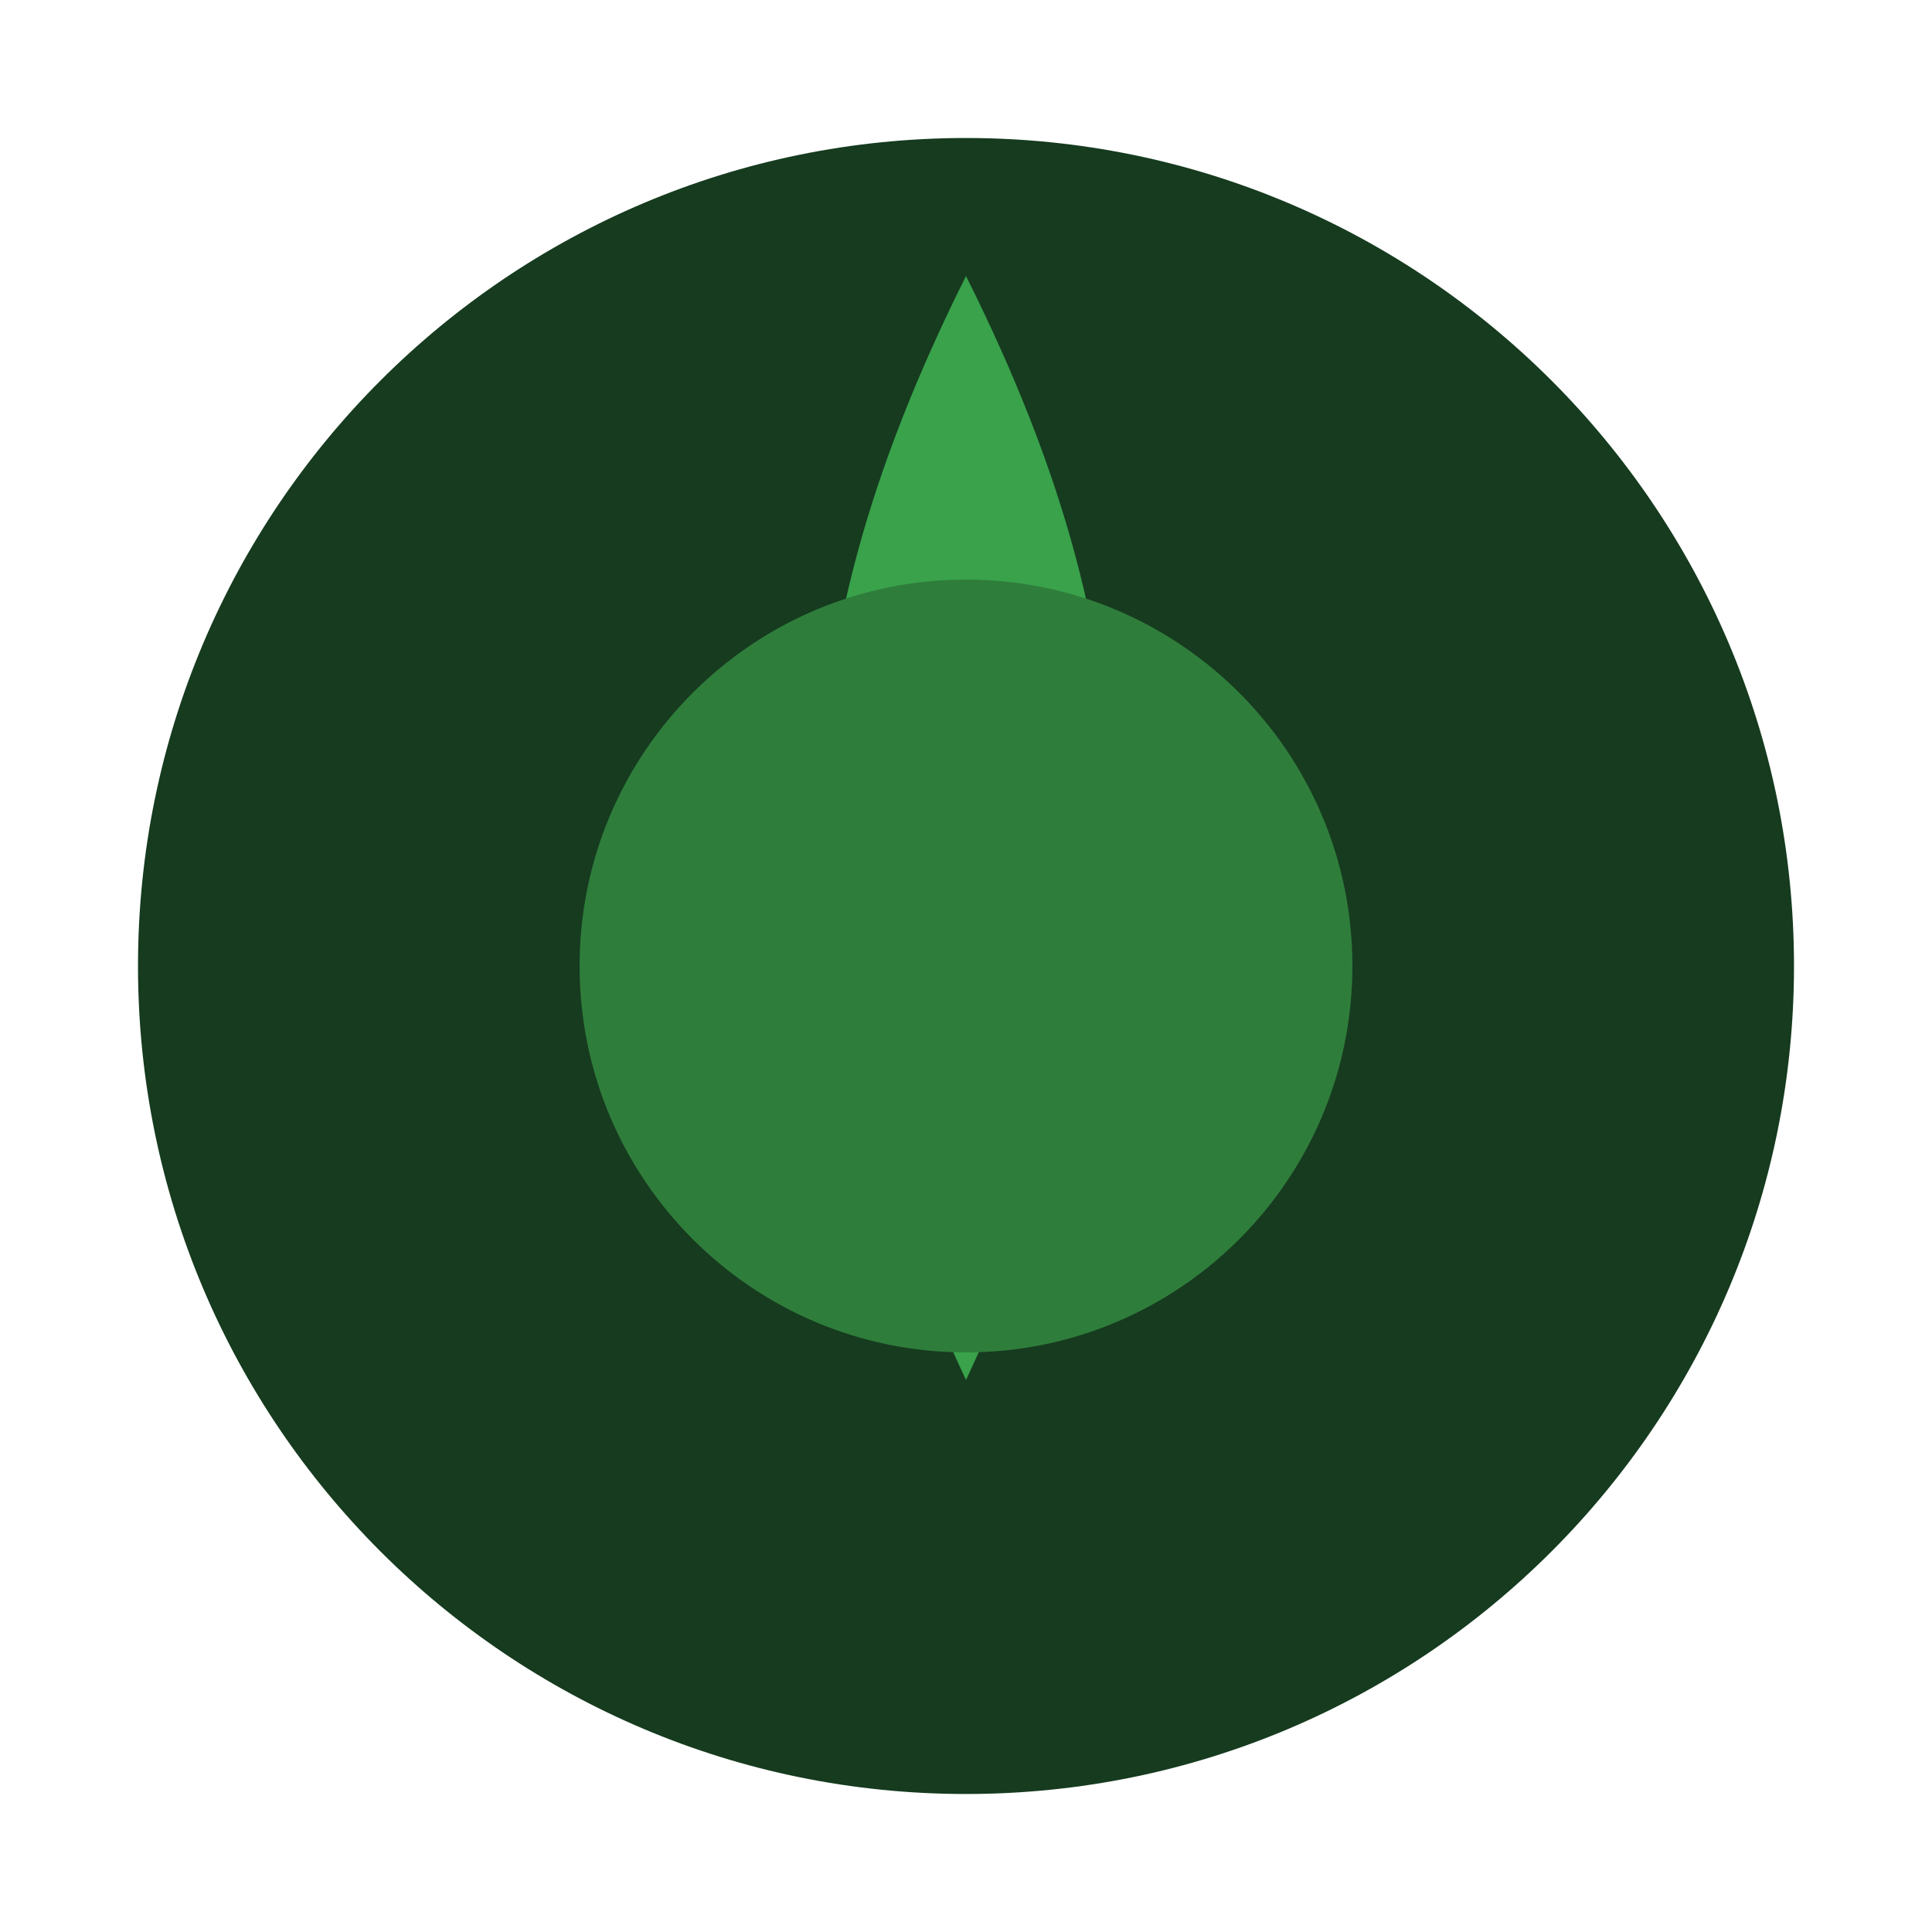
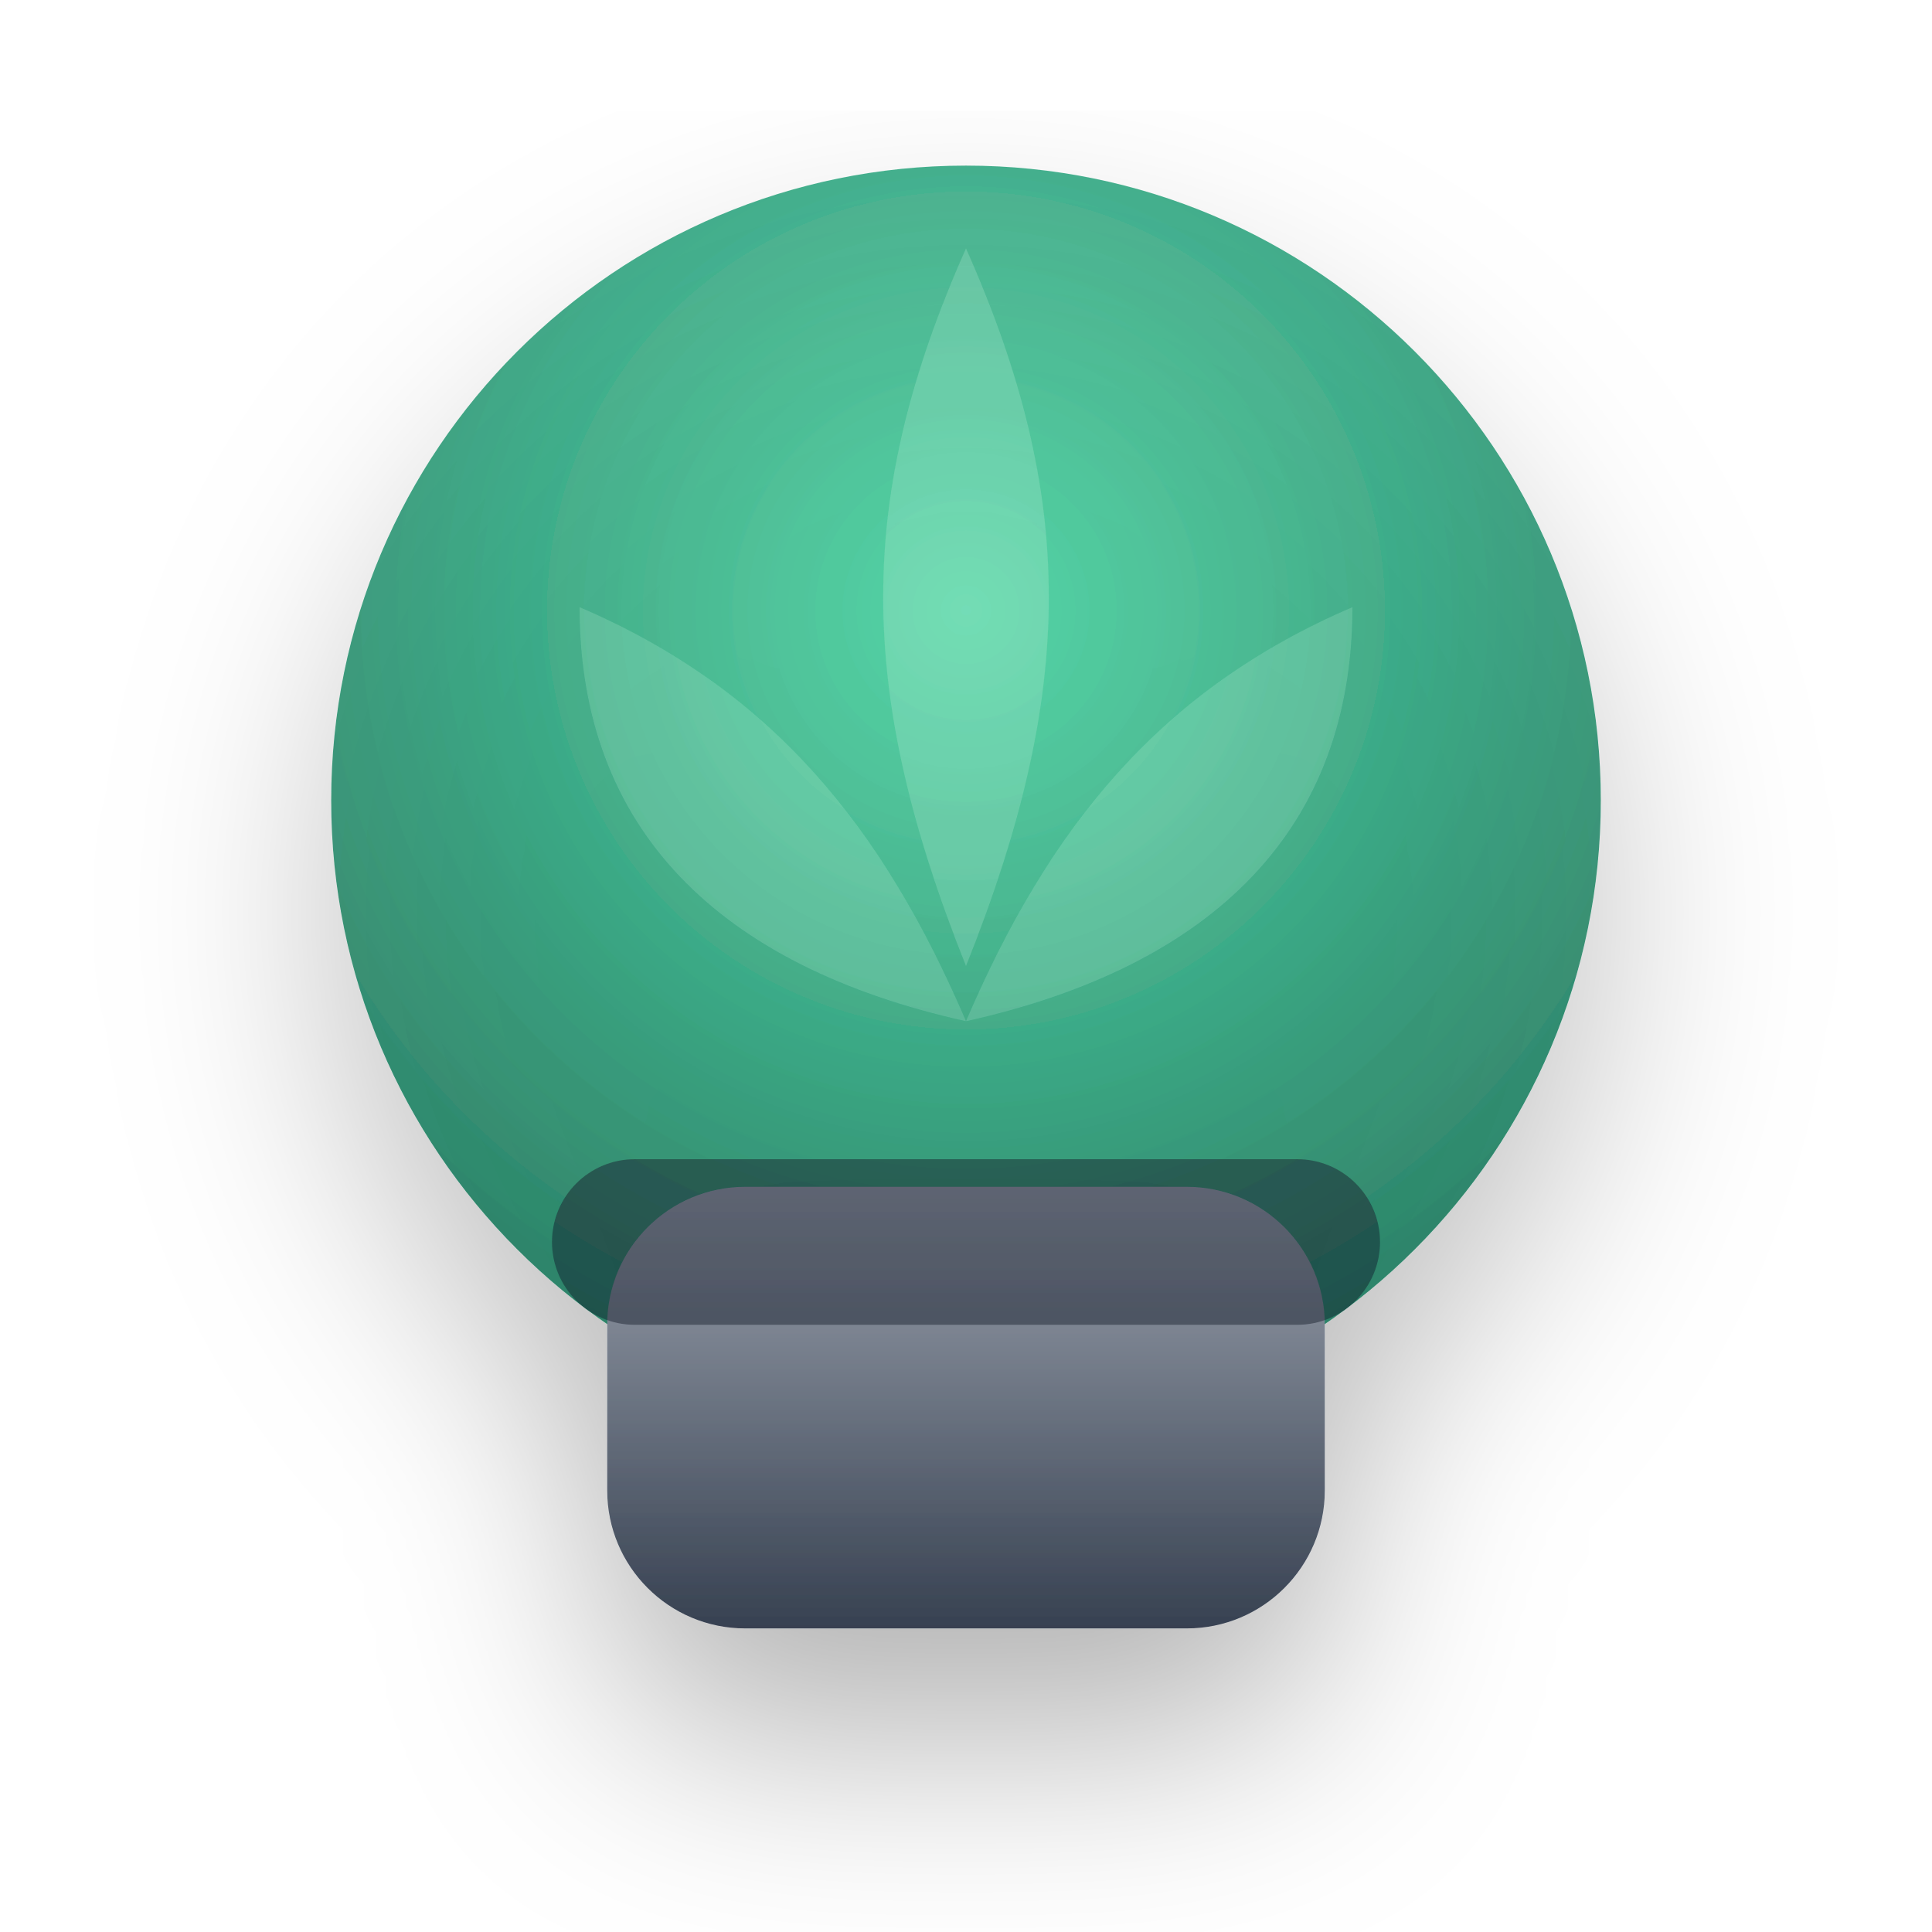
- <svg xmlns="http://www.w3.org/2000/svg" width="70" height="70" viewBox="0 0 70 70">
-   <circle cx="35" cy="35" r="30" fill="#163b1f" />
-   <path d="M35 10 C28 24 28 35 35 50 C42 35 42 24 35 10Z" fill="#39a24b" />
-   <circle cx="35" cy="35" r="14" fill="#2f7d3b" />
+ <svg xmlns="http://www.w3.org/2000/svg" viewBox="0 0 140 140">
+   <defs>
+     <radialGradient id="leaf" cx=".5" cy=".35" r=".75">
+       <stop offset="0" stop-color="#34d399" stop-opacity=".75" />
+       <stop offset="1" stop-color="#065f46" stop-opacity=".85" />
+     </radialGradient>
+     <linearGradient id="pot" x1="0" x2="0" y1="0" y2="1">
+       <stop offset="0" stop-color="#9ca3af" />
+       <stop offset="1" stop-color="#374151" />
+     </linearGradient>
+     <filter id="shadow" x="-30%" y="-30%" width="160%" height="160%">
+       <feDropShadow dx="0" dy="8" stdDeviation="8" flood-color="#000" flood-opacity=".30" />
+     </filter>
+   </defs>
+   <g filter="url(#shadow)">
+     <circle cx="70" cy="58" r="46" fill="url(#leaf)" />
+     <path d="M70 18c-8 18-8 32 0 52c8-20 8-34 0-52z" fill="#d1fae5" opacity=".20" />
+     <path d="M42 44c14 6 22 16 28 30c-18-4-28-14-28-30z" fill="#d1fae5" opacity=".18" />
+     <path d="M98 44c-14 6-22 16-28 30c18-4 28-14 28-30z" fill="#d1fae5" opacity=".18" />
+     <rect x="44" y="86" width="52" height="32" rx="10" fill="url(#pot)" />
+     <rect x="40" y="84" width="60" height="12" rx="6" fill="#111827" opacity=".45" />
+   </g>
</svg>
